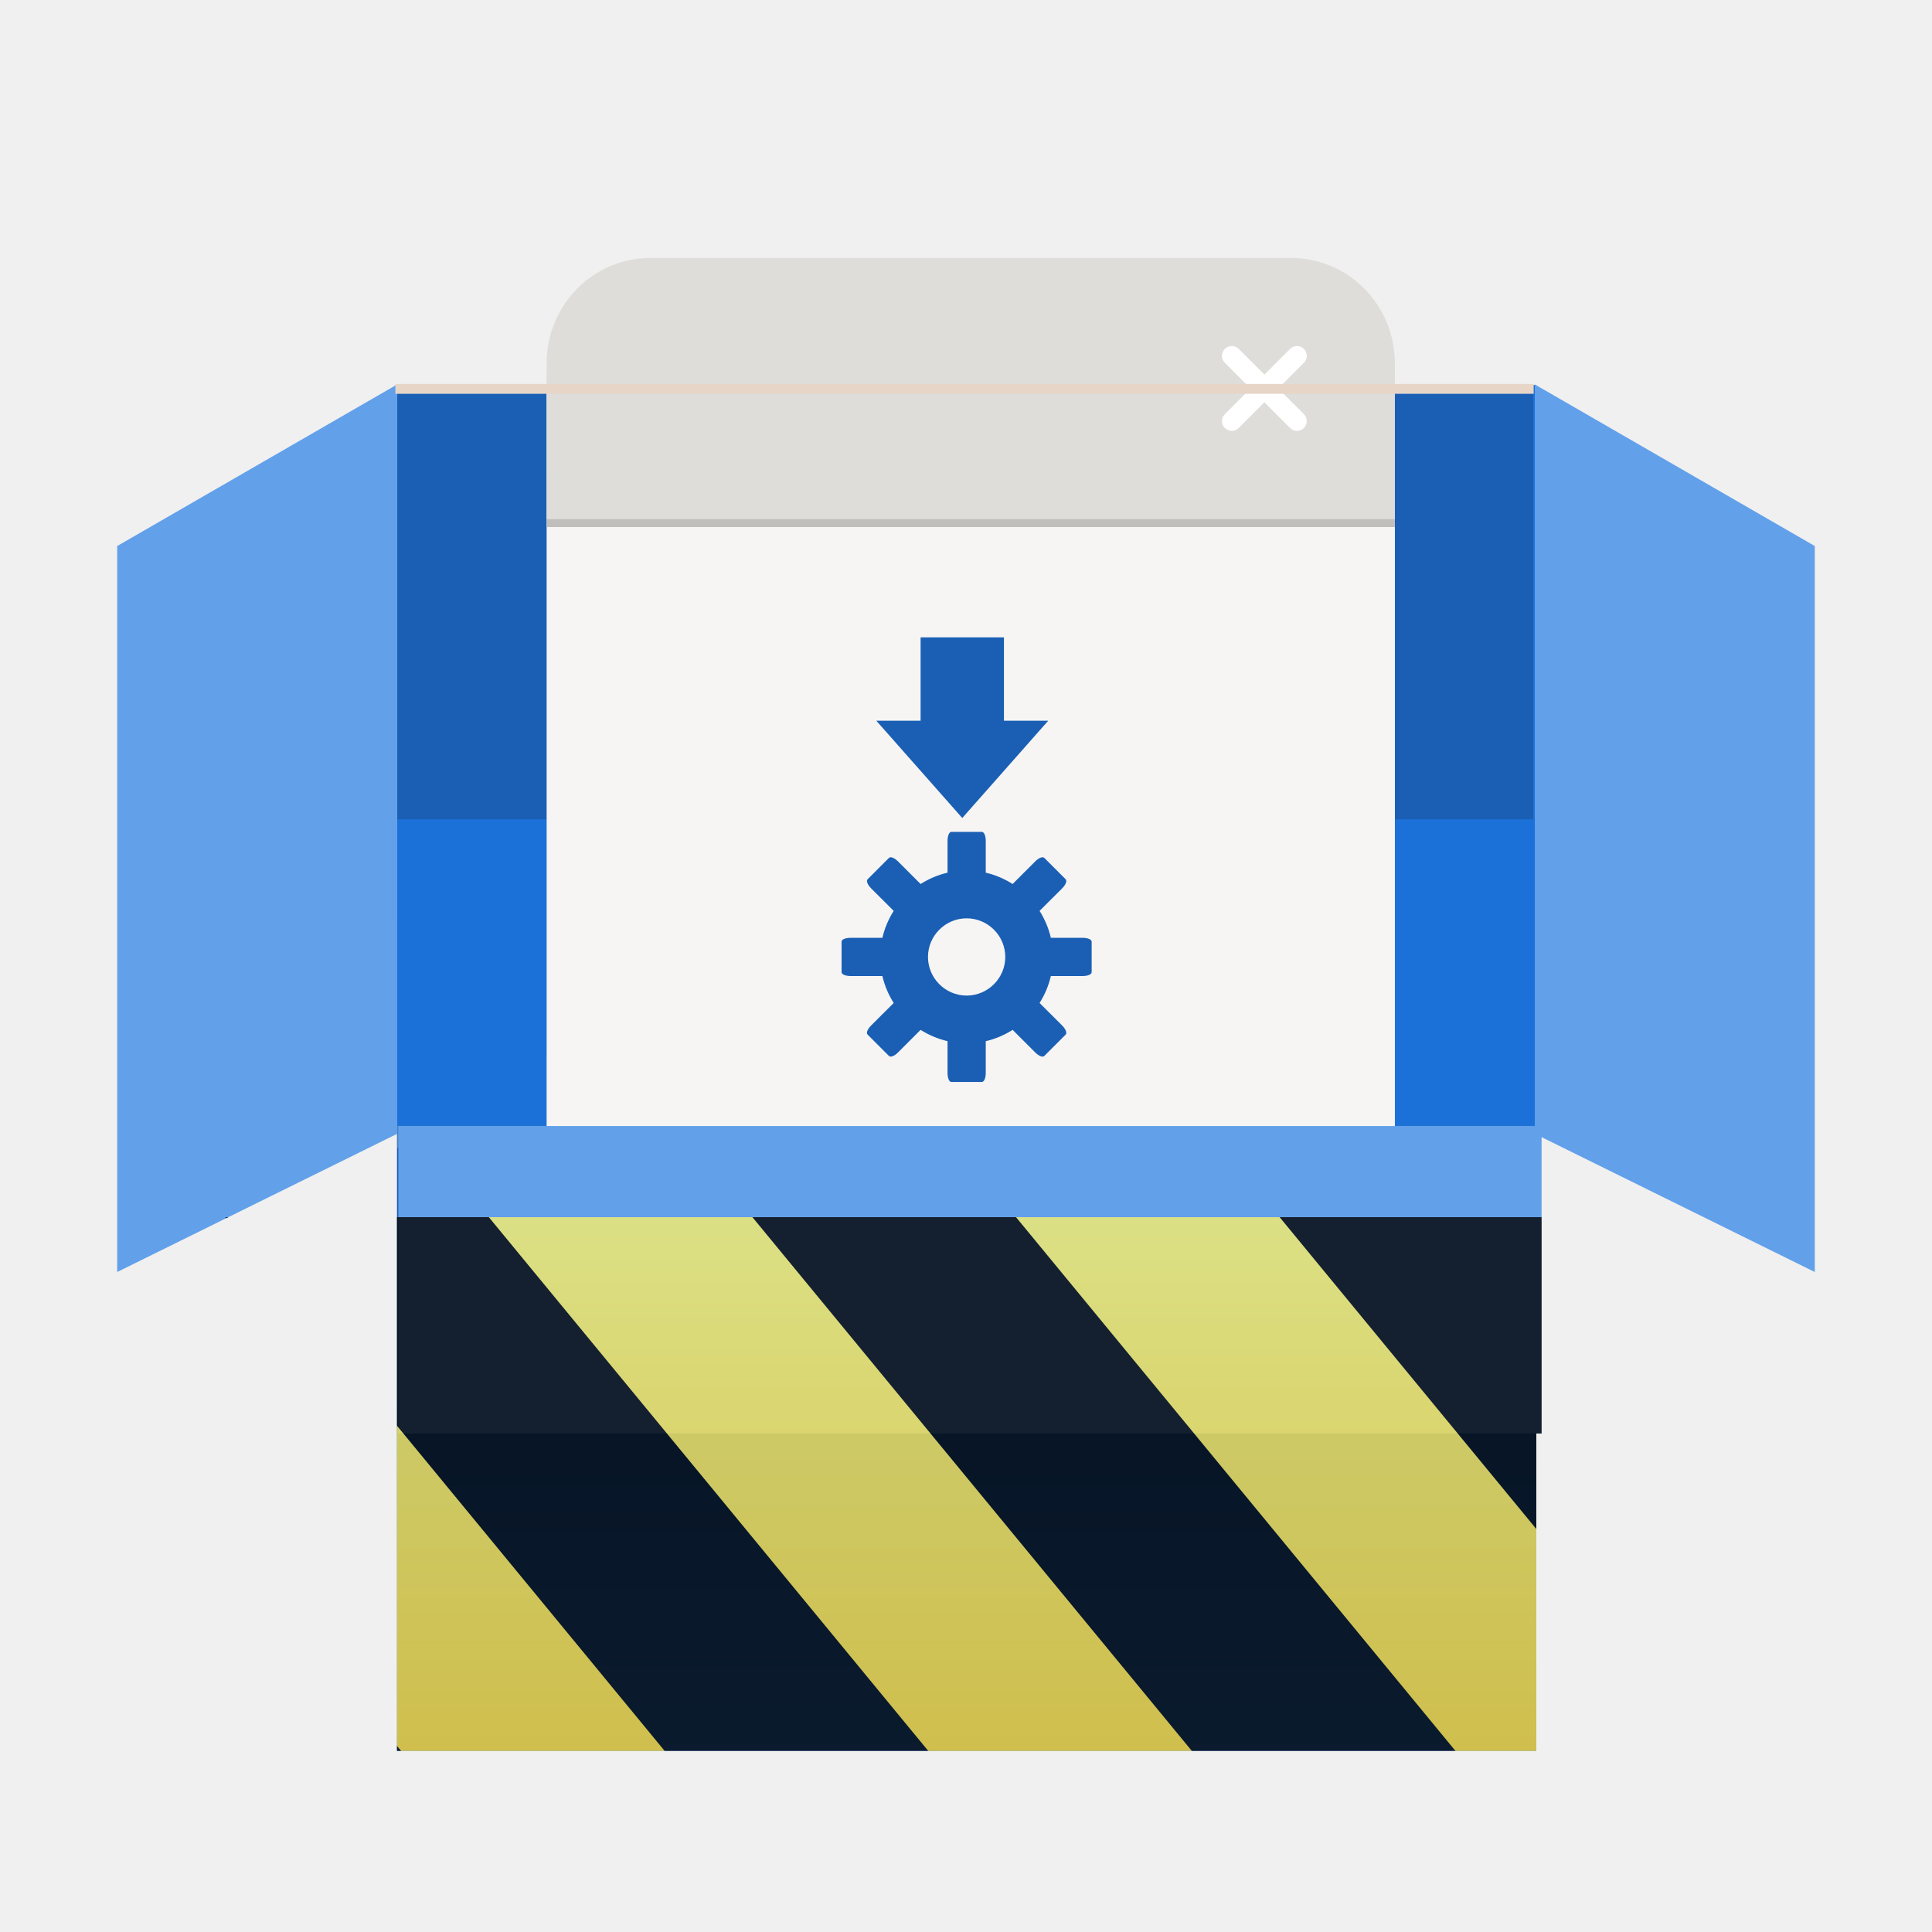
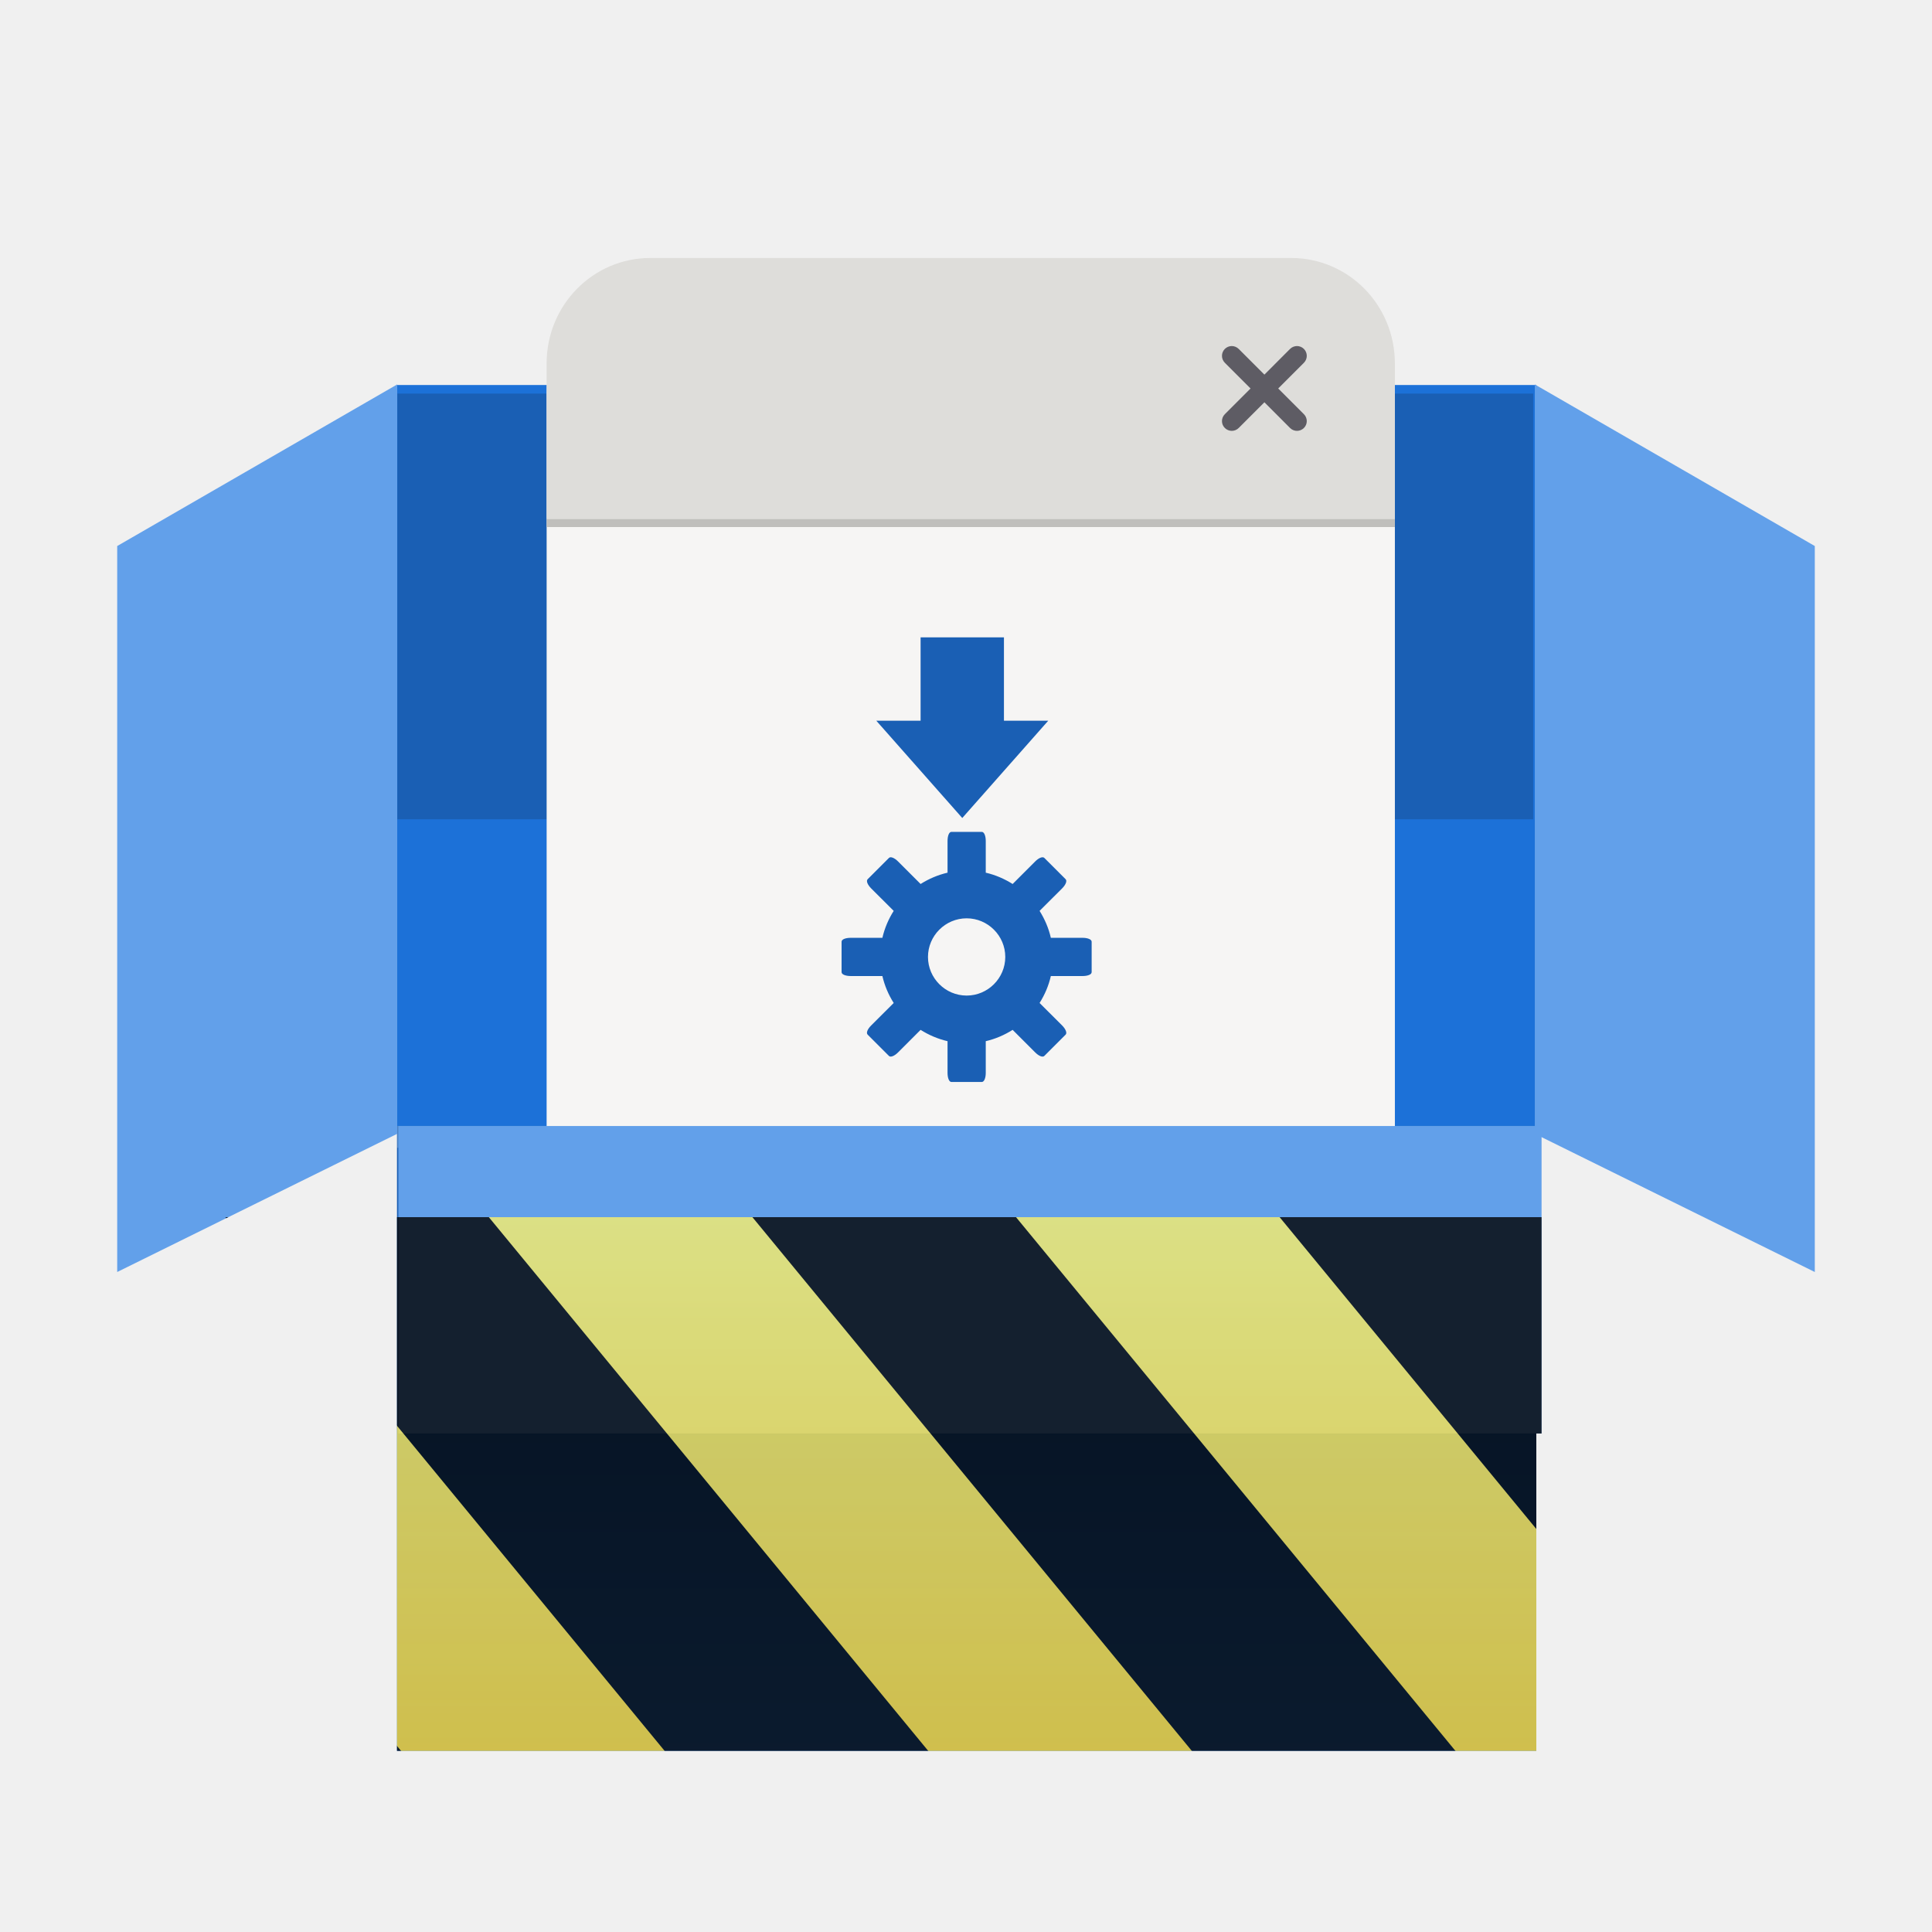
<svg xmlns="http://www.w3.org/2000/svg" xmlns:xlink="http://www.w3.org/1999/xlink" height="128px" viewBox="0 0 128 128" width="128px" version="1.1" id="svg119">
  <defs id="defs81">
    <linearGradient id="a" gradientTransform="matrix(0.943549 0 0 0.725807 3.65461 -95.93584)" gradientUnits="userSpaceOnUse" x1="64" x2="64" y1="254" y2="292">
      <stop offset="0" stop-color="#1a5fb4" id="stop2" />
      <stop offset="1" stop-color="#3584e4" id="stop4" />
    </linearGradient>
    <filter id="b" height="1" width="1" x="0" y="0">
      <feColorMatrix in="SourceGraphic" type="matrix" values="0 0 0 0 1 0 0 0 0 1 0 0 0 0 1 0 0 0 1 0" id="feColorMatrix7" />
    </filter>
    <mask id="c">
      <g filter="url(#b)" id="g12">
        <rect fill-opacity="0.211" height="128" width="128" id="rect10" />
      </g>
    </mask>
    <mask id="d">
      <g filter="url(#b)" id="g17">
        <rect fill-opacity="0.211" height="128" width="128" id="rect15" />
      </g>
    </mask>
    <clipPath id="e">
      <rect height="152" width="192" id="rect20" />
    </clipPath>
    <g id="f" clip-path="url(#e)">
      <path d="m 34.301 90.594 h 75.484 v 1.449 h -75.484 z m 0 0" fill="#ffffff" id="path23" />
    </g>
    <clipPath id="g">
      <rect height="128" width="128" id="rect26" />
    </clipPath>
    <clipPath id="h">
      <rect height="128" width="128" id="rect29" />
    </clipPath>
    <mask id="i">
      <g clip-path="url(#h)" filter="url(#b)" id="g62">
        <g clip-path="url(#g)" id="g60">
          <path d="m 26.301 60.84 h 75.484 v 55.16 h -75.484 z m 0 0" fill="url(#a)" id="path32" />
          <path d="m 26.301 25.508 h 75.484 v 49.086 h -75.484 z m 0 0" fill="#1c71d8" id="path34" />
          <use mask="url(#d)" transform="matrix(1 0 0 1 -8 -16)" xlink:href="#f" id="use36" />
          <path d="m 101.684 75.117 v -49.648 l 18.551 10.707 v 48.098 z m 0 0" fill="#62a0ea" id="path38" />
          <path d="m 26.324 26.078 h 75.254 v 28.203 h -75.254 z m 0 0" fill="#1a5fb4" id="path40" />
          <path d="m 43.102 24.566 h 42.426 c 3.805 0 6.887 3.129 6.887 6.992 v 37.895 c 0 3.859 -3.082 6.992 -6.887 6.992 h -42.426 c -3.805 0 -6.887 -3.133 -6.887 -6.992 v -37.895 c 0 -3.863 3.082 -6.992 6.887 -6.992 z m 0 0" fill-opacity="0.102" id="path42" />
          <path d="m 43.102 17.09 h 42.426 c 3.805 0 6.887 4.035 6.887 9.008 v 48.816 c 0 4.973 -3.082 9.004 -6.887 9.004 h -42.426 c -3.805 0 -6.887 -4.031 -6.887 -9.004 v -48.816 c 0 -4.973 3.082 -9.008 6.887 -9.008 z m 0 0" fill="#f6f5f4" id="path44" />
          <path d="m 43.102 17.09 c -3.816 0 -6.887 3.117 -6.887 6.992 v 10.301 h 56.199 v -10.301 c 0 -3.875 -3.07 -6.992 -6.887 -6.992 z m 0 0" fill="#deddda" id="path46" />
          <path d="m 81.602 22.926 c -0.168 0.004 -0.332 0.07 -0.453 0.191 c -0.254 0.254 -0.254 0.664 0 0.918 l 1.703 1.703 l -1.703 1.703 c -0.254 0.254 -0.254 0.664 0 0.914 c 0.254 0.254 0.664 0.254 0.918 0 l 1.703 -1.703 l 1.699 1.703 c 0.254 0.254 0.664 0.254 0.918 0 c 0.254 -0.25 0.254 -0.66 0 -0.914 l -1.703 -1.703 l 1.703 -1.703 c 0.254 -0.254 0.254 -0.664 0 -0.918 c -0.121 -0.121 -0.289 -0.191 -0.461 -0.191 c -0.172 0.004 -0.336 0.07 -0.457 0.191 l -1.699 1.703 l -1.703 -1.703 c -0.125 -0.121 -0.289 -0.191 -0.465 -0.191 z m 0 0" fill="#ffffff" id="path48" />
          <path d="m 36.215 34.383 h 56.199 v 0.535 h -56.199 z m 0 0" fill="#c0bfbc" id="path50" />
          <path d="m 60.992 42.227 v 5.523 h -2.934 l 5.695 6.445 l 5.695 -6.445 h -2.934 v -5.523 z m 2.043 12.887 c -0.16 0 -0.258 0.273 -0.258 0.605 v 2.098 c -0.641 0.148 -1.246 0.41 -1.785 0.75 l -1.496 -1.496 c -0.234 -0.234 -0.492 -0.344 -0.602 -0.23 l -1.41 1.41 c -0.113 0.113 -0.004 0.367 0.23 0.605 l 1.496 1.492 c -0.344 0.543 -0.602 1.145 -0.75 1.785 h -2.098 c -0.336 0 -0.605 0.098 -0.605 0.258 v 2.016 c 0 0.156 0.27 0.258 0.605 0.258 h 2.098 c 0.148 0.641 0.406 1.242 0.75 1.785 l -1.496 1.492 c -0.238 0.238 -0.344 0.492 -0.23 0.605 l 1.41 1.41 c 0.109 0.113 0.367 0.004 0.602 -0.23 l 1.496 -1.496 c 0.539 0.34 1.145 0.602 1.785 0.75 v 2.098 c 0 0.332 0.098 0.605 0.258 0.605 h 2.012 c 0.16 0 0.262 -0.273 0.262 -0.605 v -2.098 c 0.641 -0.148 1.242 -0.41 1.781 -0.75 l 1.496 1.496 c 0.234 0.234 0.492 0.344 0.605 0.23 l 1.41 -1.41 c 0.109 -0.113 0.004 -0.367 -0.23 -0.605 l -1.496 -1.492 c 0.34 -0.543 0.602 -1.145 0.746 -1.785 h 2.102 c 0.332 0 0.602 -0.098 0.602 -0.258 v -2.016 c 0 -0.156 -0.27 -0.258 -0.602 -0.258 h -2.102 c -0.145 -0.641 -0.406 -1.242 -0.746 -1.785 l 1.496 -1.492 c 0.234 -0.238 0.34 -0.492 0.23 -0.605 l -1.41 -1.41 c -0.113 -0.113 -0.371 -0.004 -0.605 0.23 l -1.496 1.496 c -0.539 -0.34 -1.141 -0.602 -1.781 -0.75 v -2.098 c 0 -0.332 -0.102 -0.605 -0.262 -0.605 z m 1.008 5.727 c 1.406 0 2.559 1.152 2.559 2.559 s -1.152 2.559 -2.559 2.559 c -1.41 0 -2.562 -1.152 -2.562 -2.559 s 1.152 -2.559 2.562 -2.559 z m 0 0" fill="#1a5fb4" id="path52" />
          <path d="m 26.316 75.117 v -49.648 l -18.551 10.707 v 48.098 z m 0 0" fill="#62a0ea" id="path54" />
          <path d="m 26.195 25.438 h 75.414 v 0.652 h -75.414 z m 0 0" fill="#e7d5c7" id="path56" />
          <path d="m 26.391 74.602 h 75.742 v 20.371 h -75.742 z m 0 0" fill="#62a0ea" id="path58" />
        </g>
      </g>
    </mask>
    <mask id="j">
      <g filter="url(#b)" id="g67">
        <rect fill-opacity="0.8" height="128" width="128" id="rect65" />
      </g>
    </mask>
    <linearGradient id="k" gradientTransform="matrix(0,0.37,-0.7356379,0,237.1082,-30.36)" gradientUnits="userSpaceOnUse" x1="300" x2="428" y1="235" y2="235">
      <stop offset="0" stop-color="#f9f06b" id="stop70" />
      <stop offset="1" stop-color="#f5c211" id="stop72" />
    </linearGradient>
    <clipPath id="l">
      <rect height="128" width="128" id="rect75" />
    </clipPath>
    <clipPath id="m">
      <rect height="128" width="128" id="rect78" />
    </clipPath>
  </defs>
  <path d="m 26.301 60.84 h 75.484 v 55.16 h -75.484 z m 0 0" fill="url(#a)" id="path83" />
  <path d="m 26.301 25.508 h 75.484 v 49.086 h -75.484 z m 0 0" fill="#1c71d8" id="path85" />
  <use mask="url(#c)" transform="matrix(1 0 0 1 -8 -16)" xlink:href="#f" id="use87" />
  <path d="m 101.684 75.117 v -49.648 l 18.551 10.707 v 48.098 z m 0 0" fill="#62a0ea" id="path89" />
  <path d="m 26.324 26.078 h 75.254 v 28.203 h -75.254 z m 0 0" fill="#1a5fb4" id="path91" />
  <path d="m 43.102 24.566 h 42.426 c 3.805 0 6.887 3.129 6.887 6.992 v 37.895 c 0 3.859 -3.082 6.992 -6.887 6.992 h -42.426 c -3.805 0 -6.887 -3.133 -6.887 -6.992 v -37.895 c 0 -3.863 3.082 -6.992 6.887 -6.992 z m 0 0" fill-opacity="0.102" id="path93" />
  <path d="m 43.102 17.09 h 42.426 c 3.805 0 6.887 4.035 6.887 9.008 v 48.816 c 0 4.973 -3.082 9.004 -6.887 9.004 h -42.426 c -3.805 0 -6.887 -4.031 -6.887 -9.004 v -48.816 c 0 -4.973 3.082 -9.008 6.887 -9.008 z m 0 0" fill="#f6f5f4" id="path95" />
  <path d="m 43.102 17.09 c -3.816 0 -6.887 3.117 -6.887 6.992 v 10.301 h 56.199 v -10.301 c 0 -3.875 -3.07 -6.992 -6.887 -6.992 z m 0 0" fill="#deddda" id="path97" />
-   <path d="m 81.602 22.926 c -0.168 0.004 -0.332 0.07 -0.453 0.191 c -0.254 0.254 -0.254 0.664 0 0.918 l 1.703 1.703 l -1.703 1.703 c -0.254 0.254 -0.254 0.664 0 0.914 c 0.254 0.254 0.664 0.254 0.918 0 l 1.703 -1.703 l 1.699 1.703 c 0.254 0.254 0.664 0.254 0.918 0 c 0.254 -0.25 0.254 -0.66 0 -0.914 l -1.703 -1.703 l 1.703 -1.703 c 0.254 -0.254 0.254 -0.664 0 -0.918 c -0.121 -0.121 -0.289 -0.191 -0.461 -0.191 c -0.172 0.004 -0.336 0.07 -0.457 0.191 l -1.699 1.703 l -1.703 -1.703 c -0.125 -0.121 -0.289 -0.191 -0.465 -0.191 z m 0 0" fill="#ffffff" id="path99" />
+   <path d="m 81.602 22.926 c -0.168 0.004 -0.332 0.07 -0.453 0.191 c -0.254 0.254 -0.254 0.664 0 0.918 l 1.703 1.703 l -1.703 1.703 c -0.254 0.254 -0.254 0.664 0 0.914 c 0.254 0.254 0.664 0.254 0.918 0 l 1.703 -1.703 l 1.699 1.703 c 0.254 0.254 0.664 0.254 0.918 0 c 0.254 -0.25 0.254 -0.66 0 -0.914 l -1.703 -1.703 l 1.703 -1.703 c 0.254 -0.254 0.254 -0.664 0 -0.918 c -0.121 -0.121 -0.289 -0.191 -0.461 -0.191 c -0.172 0.004 -0.336 0.07 -0.457 0.191 l -1.699 1.703 l -1.703 -1.703 c -0.125 -0.121 -0.289 -0.191 -0.465 -0.191 z m 0 0" fill="#ffffff" id="path99" style="fill:#5e5c64" />
  <path d="m 36.215 34.383 h 56.199 v 0.535 h -56.199 z m 0 0" fill="#c0bfbc" id="path101" />
  <path d="m 60.992 42.227 v 5.523 h -2.934 l 5.695 6.445 l 5.695 -6.445 h -2.934 v -5.523 z m 2.043 12.887 c -0.16 0 -0.258 0.273 -0.258 0.605 v 2.098 c -0.641 0.148 -1.246 0.41 -1.785 0.75 l -1.496 -1.496 c -0.234 -0.234 -0.492 -0.344 -0.602 -0.23 l -1.41 1.41 c -0.113 0.113 -0.004 0.367 0.23 0.605 l 1.496 1.492 c -0.344 0.543 -0.602 1.145 -0.75 1.785 h -2.098 c -0.336 0 -0.605 0.098 -0.605 0.258 v 2.016 c 0 0.156 0.27 0.258 0.605 0.258 h 2.098 c 0.148 0.641 0.406 1.242 0.75 1.785 l -1.496 1.492 c -0.238 0.238 -0.344 0.492 -0.23 0.605 l 1.41 1.41 c 0.109 0.113 0.367 0.004 0.602 -0.23 l 1.496 -1.496 c 0.539 0.34 1.145 0.602 1.785 0.75 v 2.098 c 0 0.332 0.098 0.605 0.258 0.605 h 2.012 c 0.16 0 0.262 -0.273 0.262 -0.605 v -2.098 c 0.641 -0.148 1.242 -0.41 1.781 -0.75 l 1.496 1.496 c 0.234 0.234 0.492 0.344 0.605 0.23 l 1.41 -1.41 c 0.109 -0.113 0.004 -0.367 -0.23 -0.605 l -1.496 -1.492 c 0.34 -0.543 0.602 -1.145 0.746 -1.785 h 2.102 c 0.332 0 0.602 -0.098 0.602 -0.258 v -2.016 c 0 -0.156 -0.27 -0.258 -0.602 -0.258 h -2.102 c -0.145 -0.641 -0.406 -1.242 -0.746 -1.785 l 1.496 -1.492 c 0.234 -0.238 0.34 -0.492 0.23 -0.605 l -1.41 -1.41 c -0.113 -0.113 -0.371 -0.004 -0.605 0.23 l -1.496 1.496 c -0.539 -0.34 -1.141 -0.602 -1.781 -0.75 v -2.098 c 0 -0.332 -0.102 -0.605 -0.262 -0.605 z m 1.008 5.727 c 1.406 0 2.559 1.152 2.559 2.559 s -1.152 2.559 -2.559 2.559 c -1.41 0 -2.562 -1.152 -2.562 -2.559 s 1.152 -2.559 2.562 -2.559 z m 0 0" fill="#1a5fb4" id="path103" />
  <path d="m 26.316 75.117 v -49.648 l -18.551 10.707 v 48.098 z m 0 0" fill="#62a0ea" id="path105" />
-   <path d="m 26.195 25.438 h 75.414 v 0.652 h -75.414 z m 0 0" fill="#e7d5c7" id="path107" />
  <path d="m 26.391 74.602 h 75.742 v 20.371 h -75.742 z m 0 0" fill="#62a0ea" id="path109" />
  <g clip-path="url(#m)" mask="url(#i)" id="g117">
    <g clip-path="url(#l)" mask="url(#j)" id="g115">
      <path d="M 112.05,80.641 V 128 H 16.418 V 80.641 Z m 0,0" fill="url(#k)" id="path111" style="fill:url(#k);stroke-width:0.864" />
      <path d="M 14.926,80.641 53.91,128 H 71.375 L 32.387,80.641 Z m 34.923,0 L 88.84,128 H 106.305 L 67.314,80.641 Z m 34.93,0 24.565,29.84 V 89.27 l -7.104,-8.629 z M 3.97,88.547 V 109.762 L 18.984,128 h 17.465 z m 0,0" id="path113" style="stroke-width:0.907" />
    </g>
  </g>
</svg>
